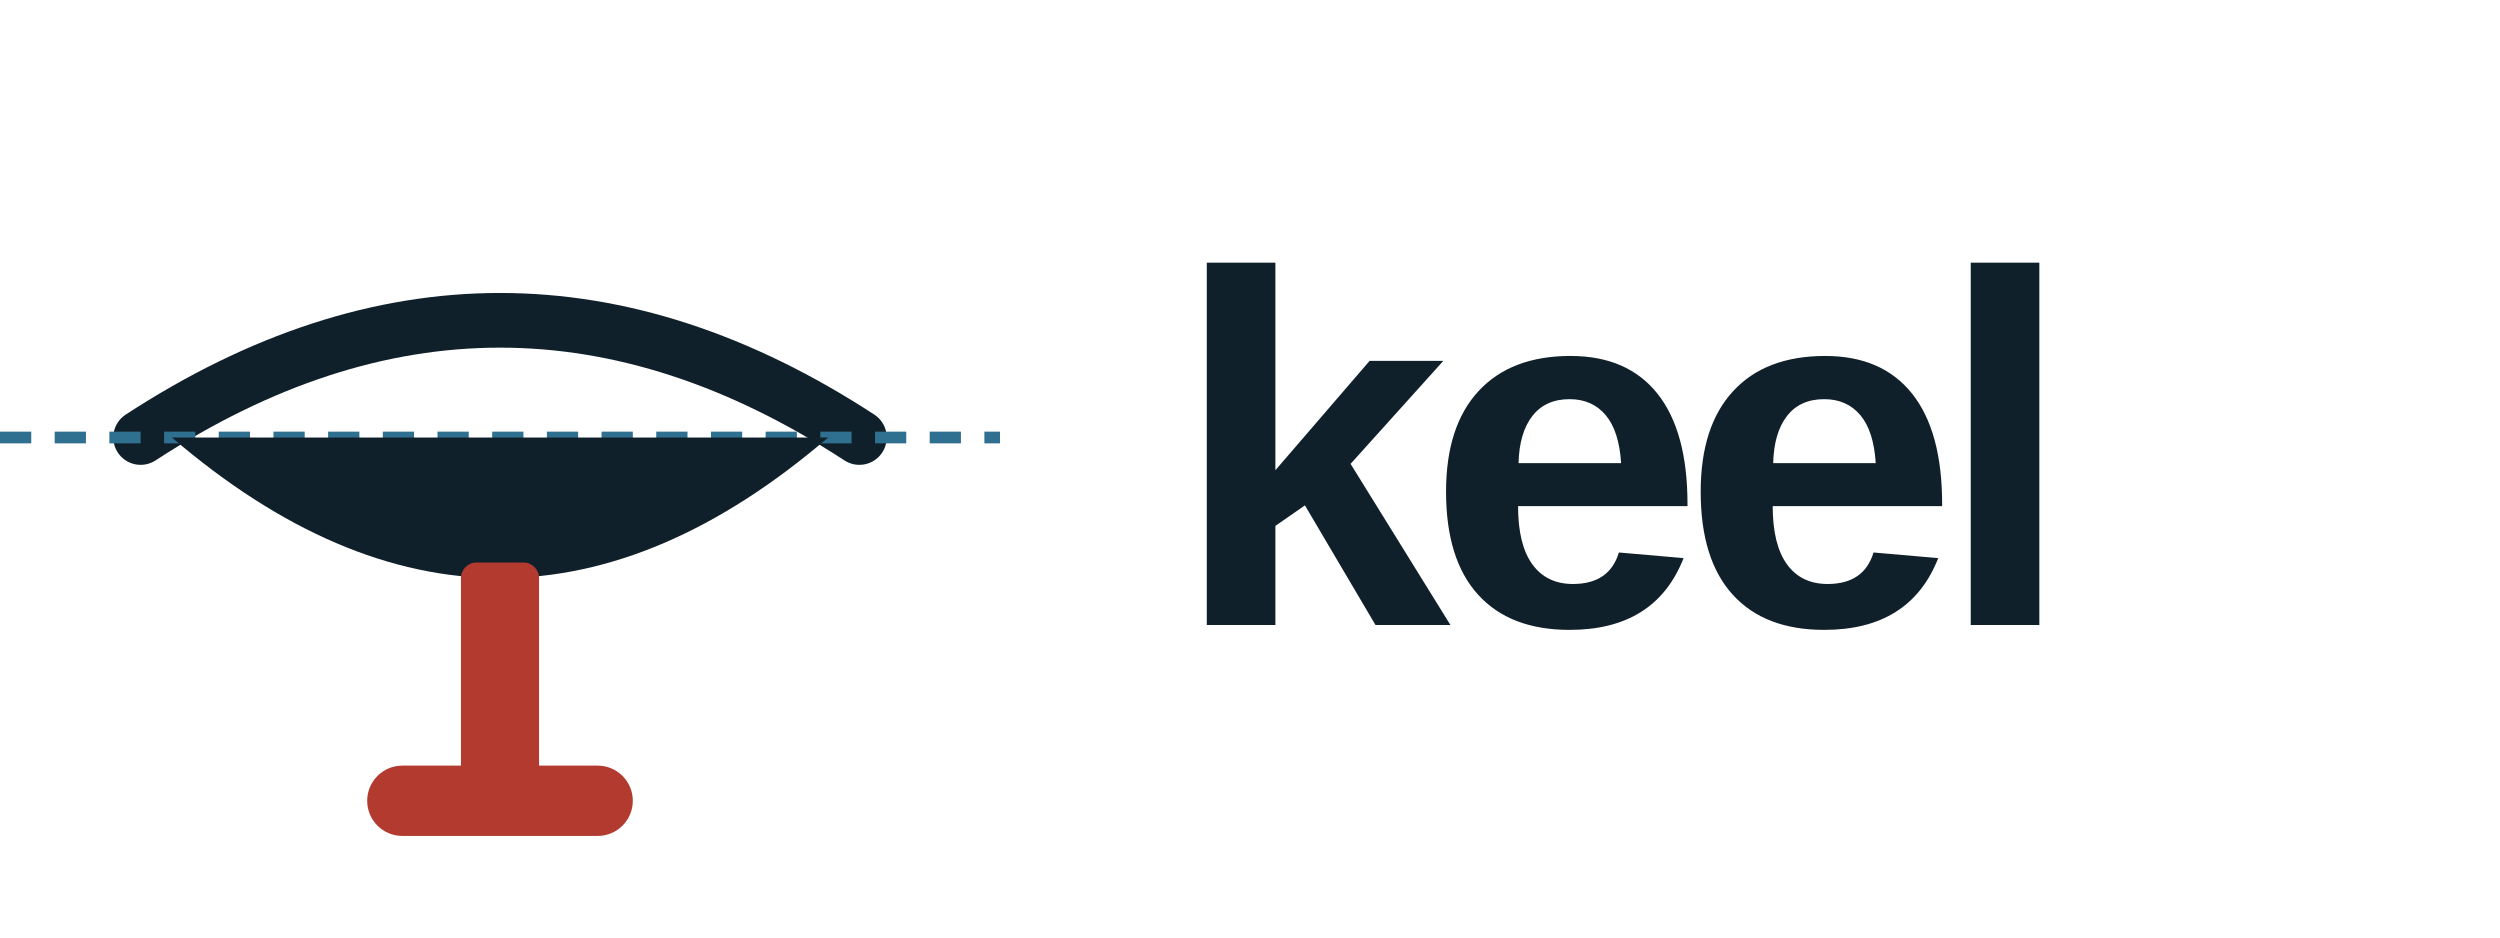
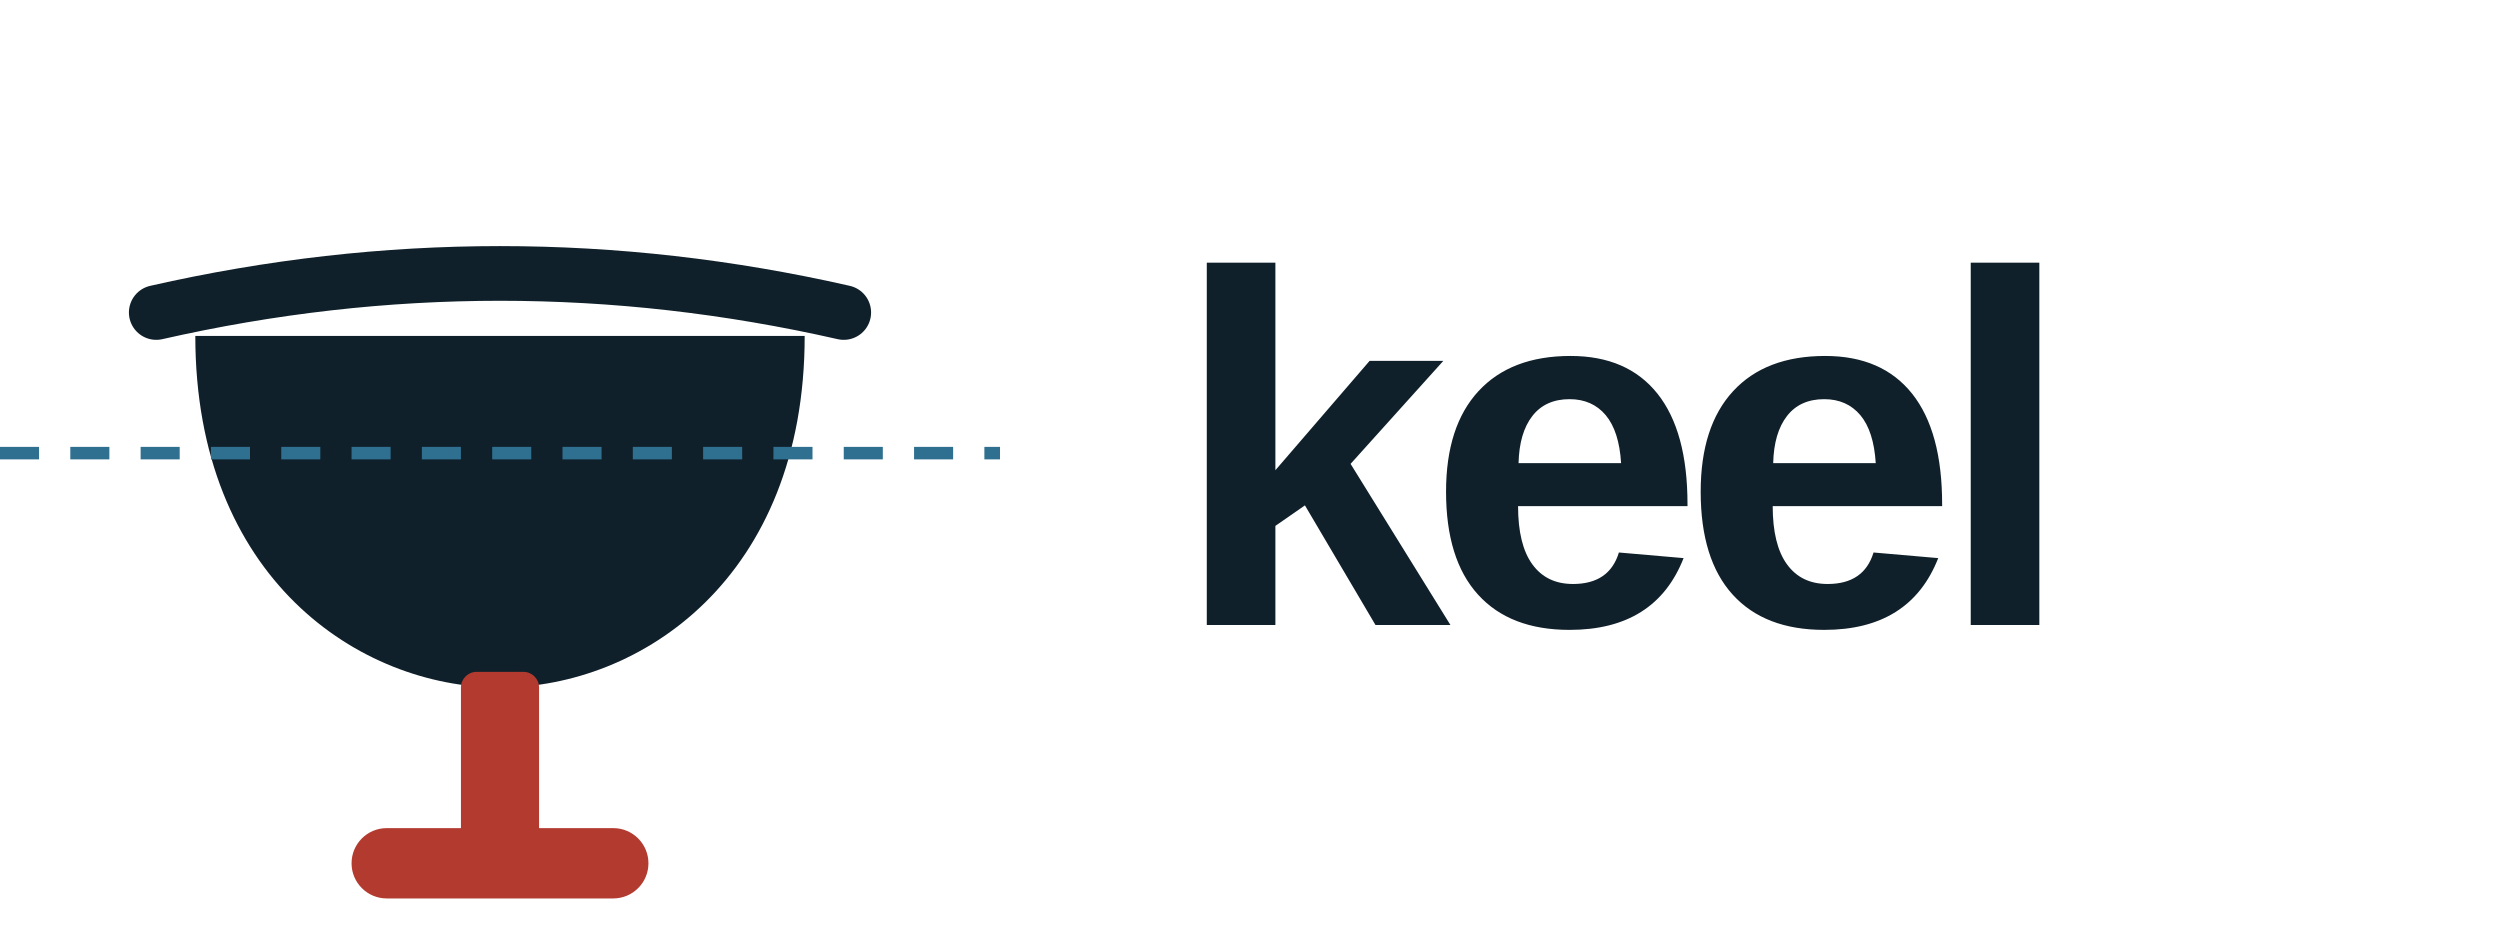
<svg xmlns="http://www.w3.org/2000/svg" viewBox="0 0 320 120" width="320" height="120" role="img" aria-label="keel">
-   <path d="M18 56 Q64 26 110 56" fill="none" stroke="#10202B" stroke-width="7" stroke-linecap="round" />
-   <path d="M0 56 H128" stroke="#2F6F8F" stroke-width="1.5" stroke-dasharray="4 3" />
-   <path d="M22 56 Q64 92 106 56 Z" fill="#10202B" />
-   <rect x="59" y="72" width="10" height="30" rx="2" fill="#B23A2F" />
-   <rect x="47" y="98" width="34" height="9" rx="4.5" fill="#B23A2F" />
+   <g transform="translate(0,-4)">
+     <path d="M20 44 Q64 34 108 44" fill="none" stroke="#10202B" stroke-width="7" stroke-linecap="round" />
+     <path d="M25 47 C25 78 46 92 64 92 C82 92 103 78 103 47 Z" fill="#10202B" />
+     <path d="M0 62 H128" stroke="#2F6F8F" stroke-width="1.6" stroke-dasharray="5 4" />
+     <rect x="59" y="90" width="10" height="24" rx="2" fill="#B23A2F" />
+     <rect x="45" y="110" width="38" height="9" rx="4.5" fill="#B23A2F" />
+   </g>
  <text x="150" y="80" font-family="Bricolage Grotesque, Helvetica Neue, Arial, sans-serif" font-weight="800" font-size="64" letter-spacing="-3" fill="#10202B">keel</text>
</svg>
